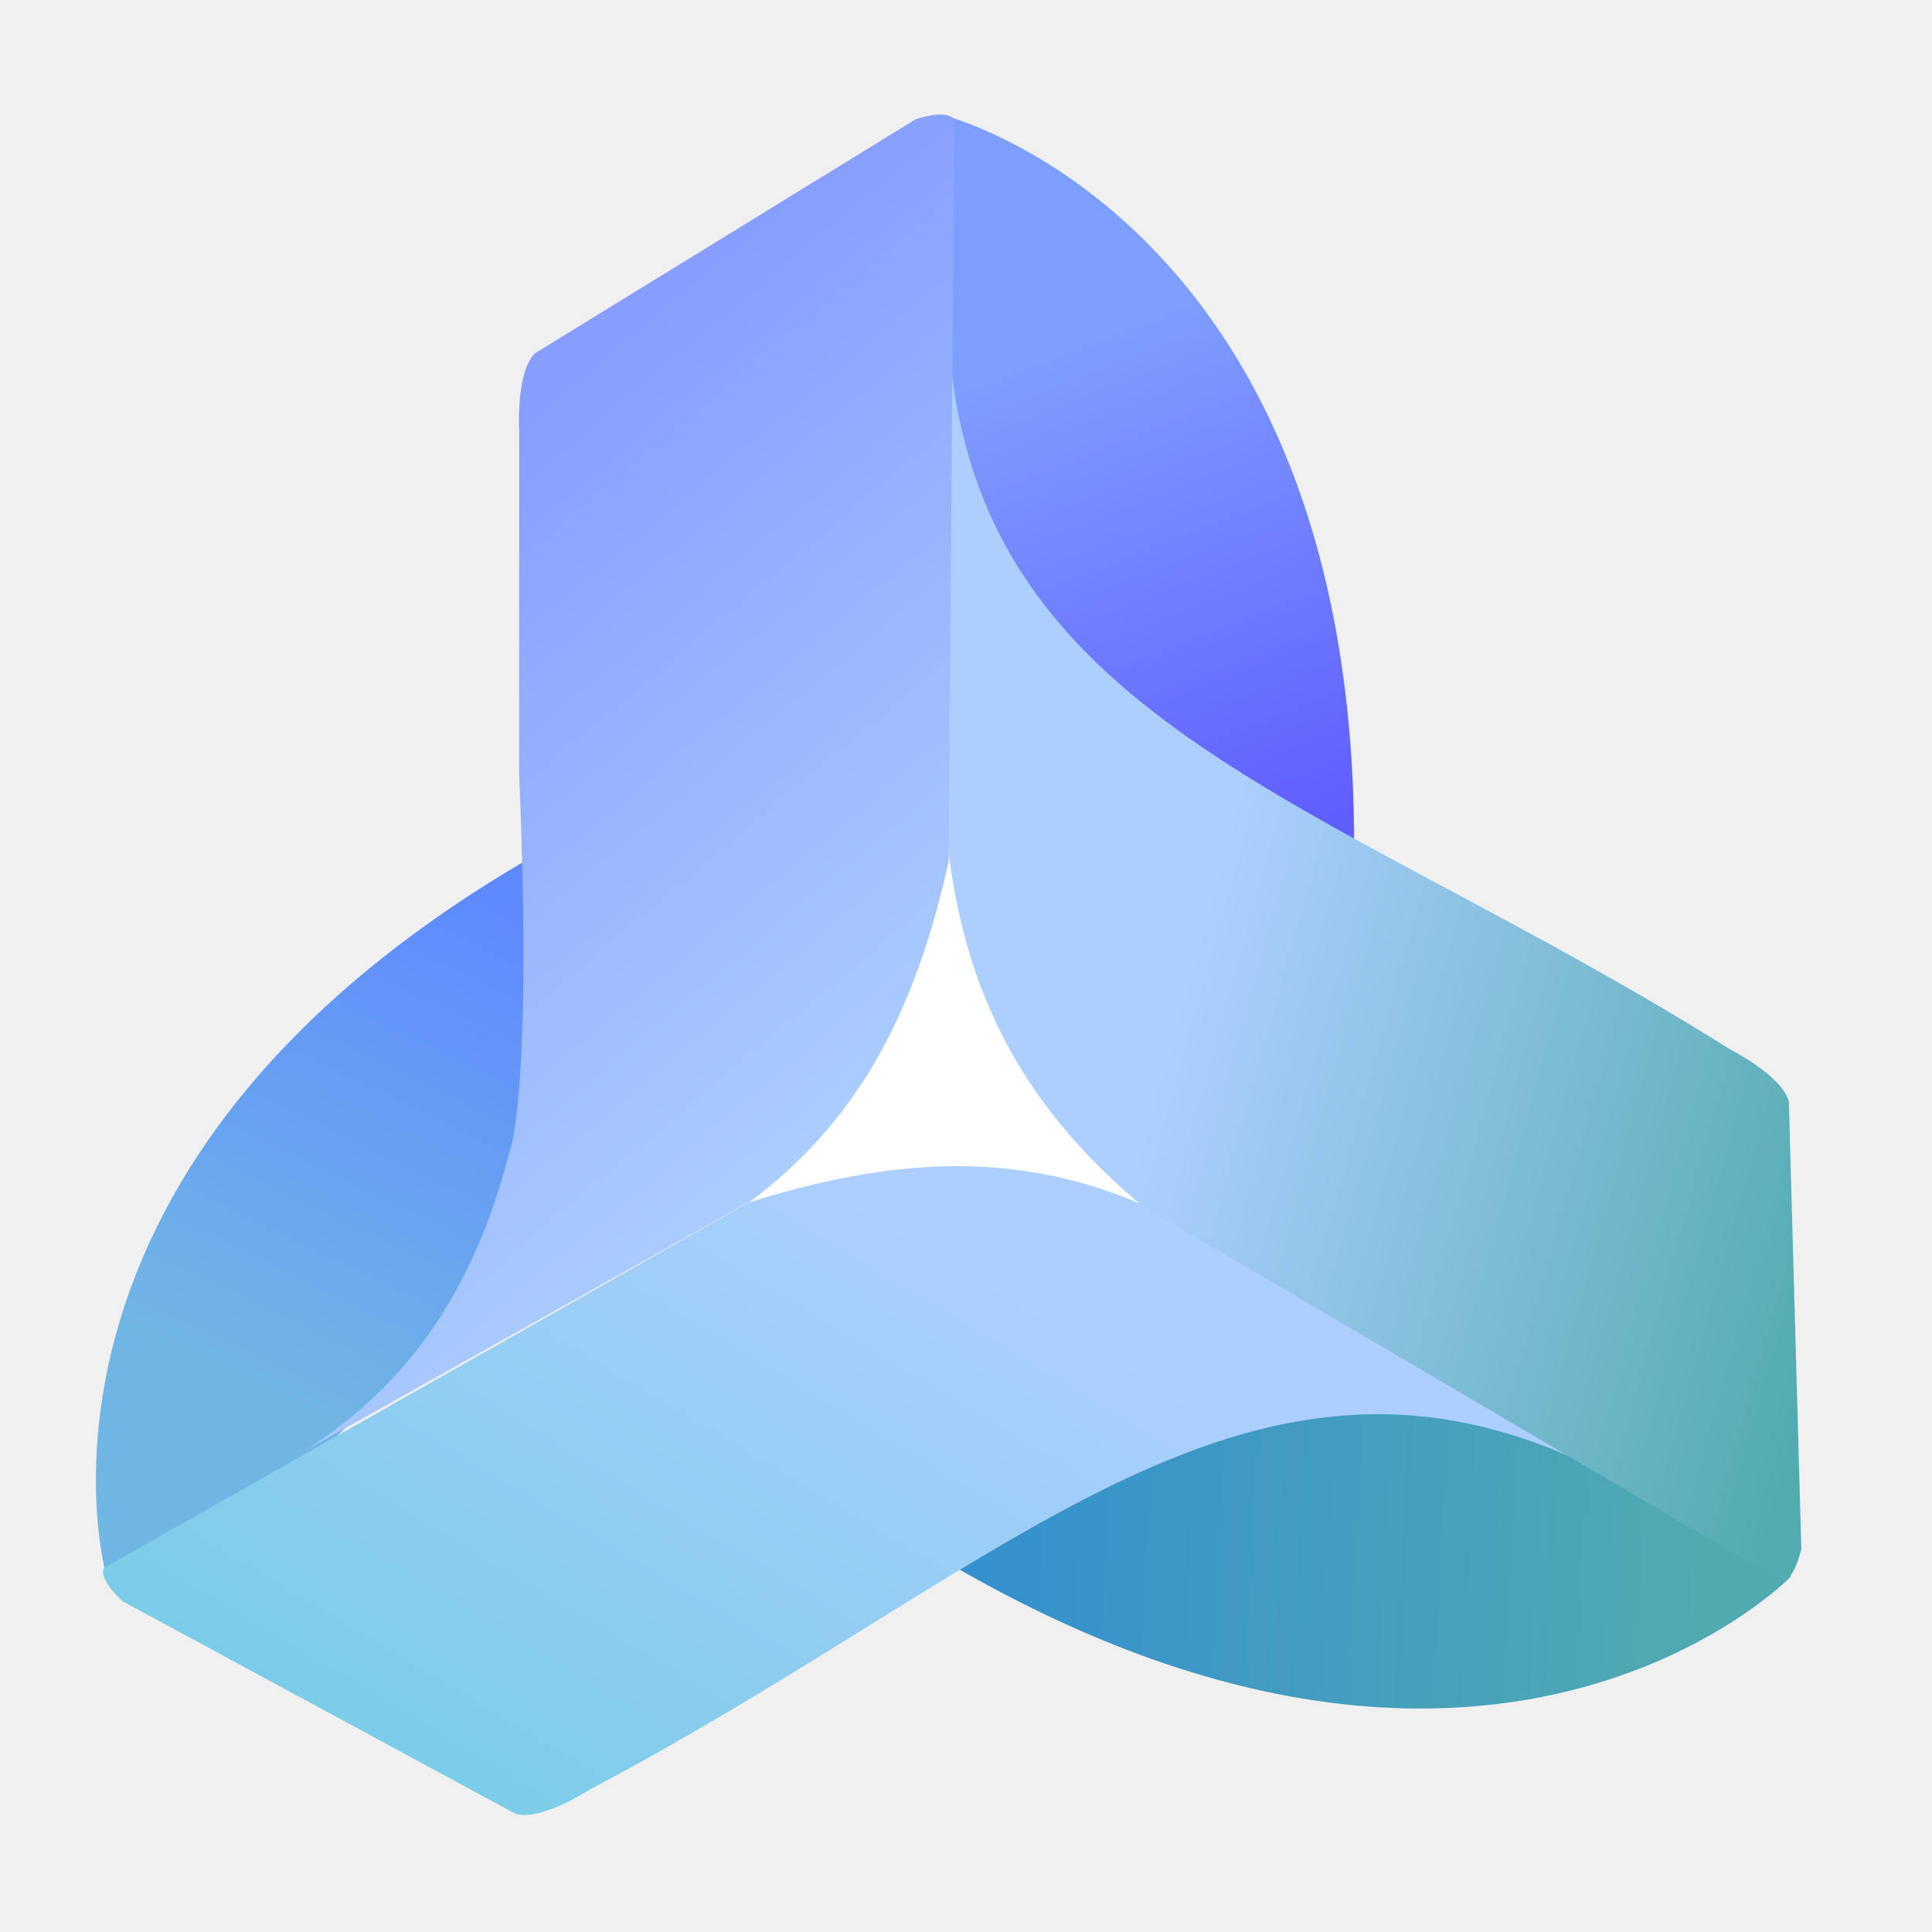
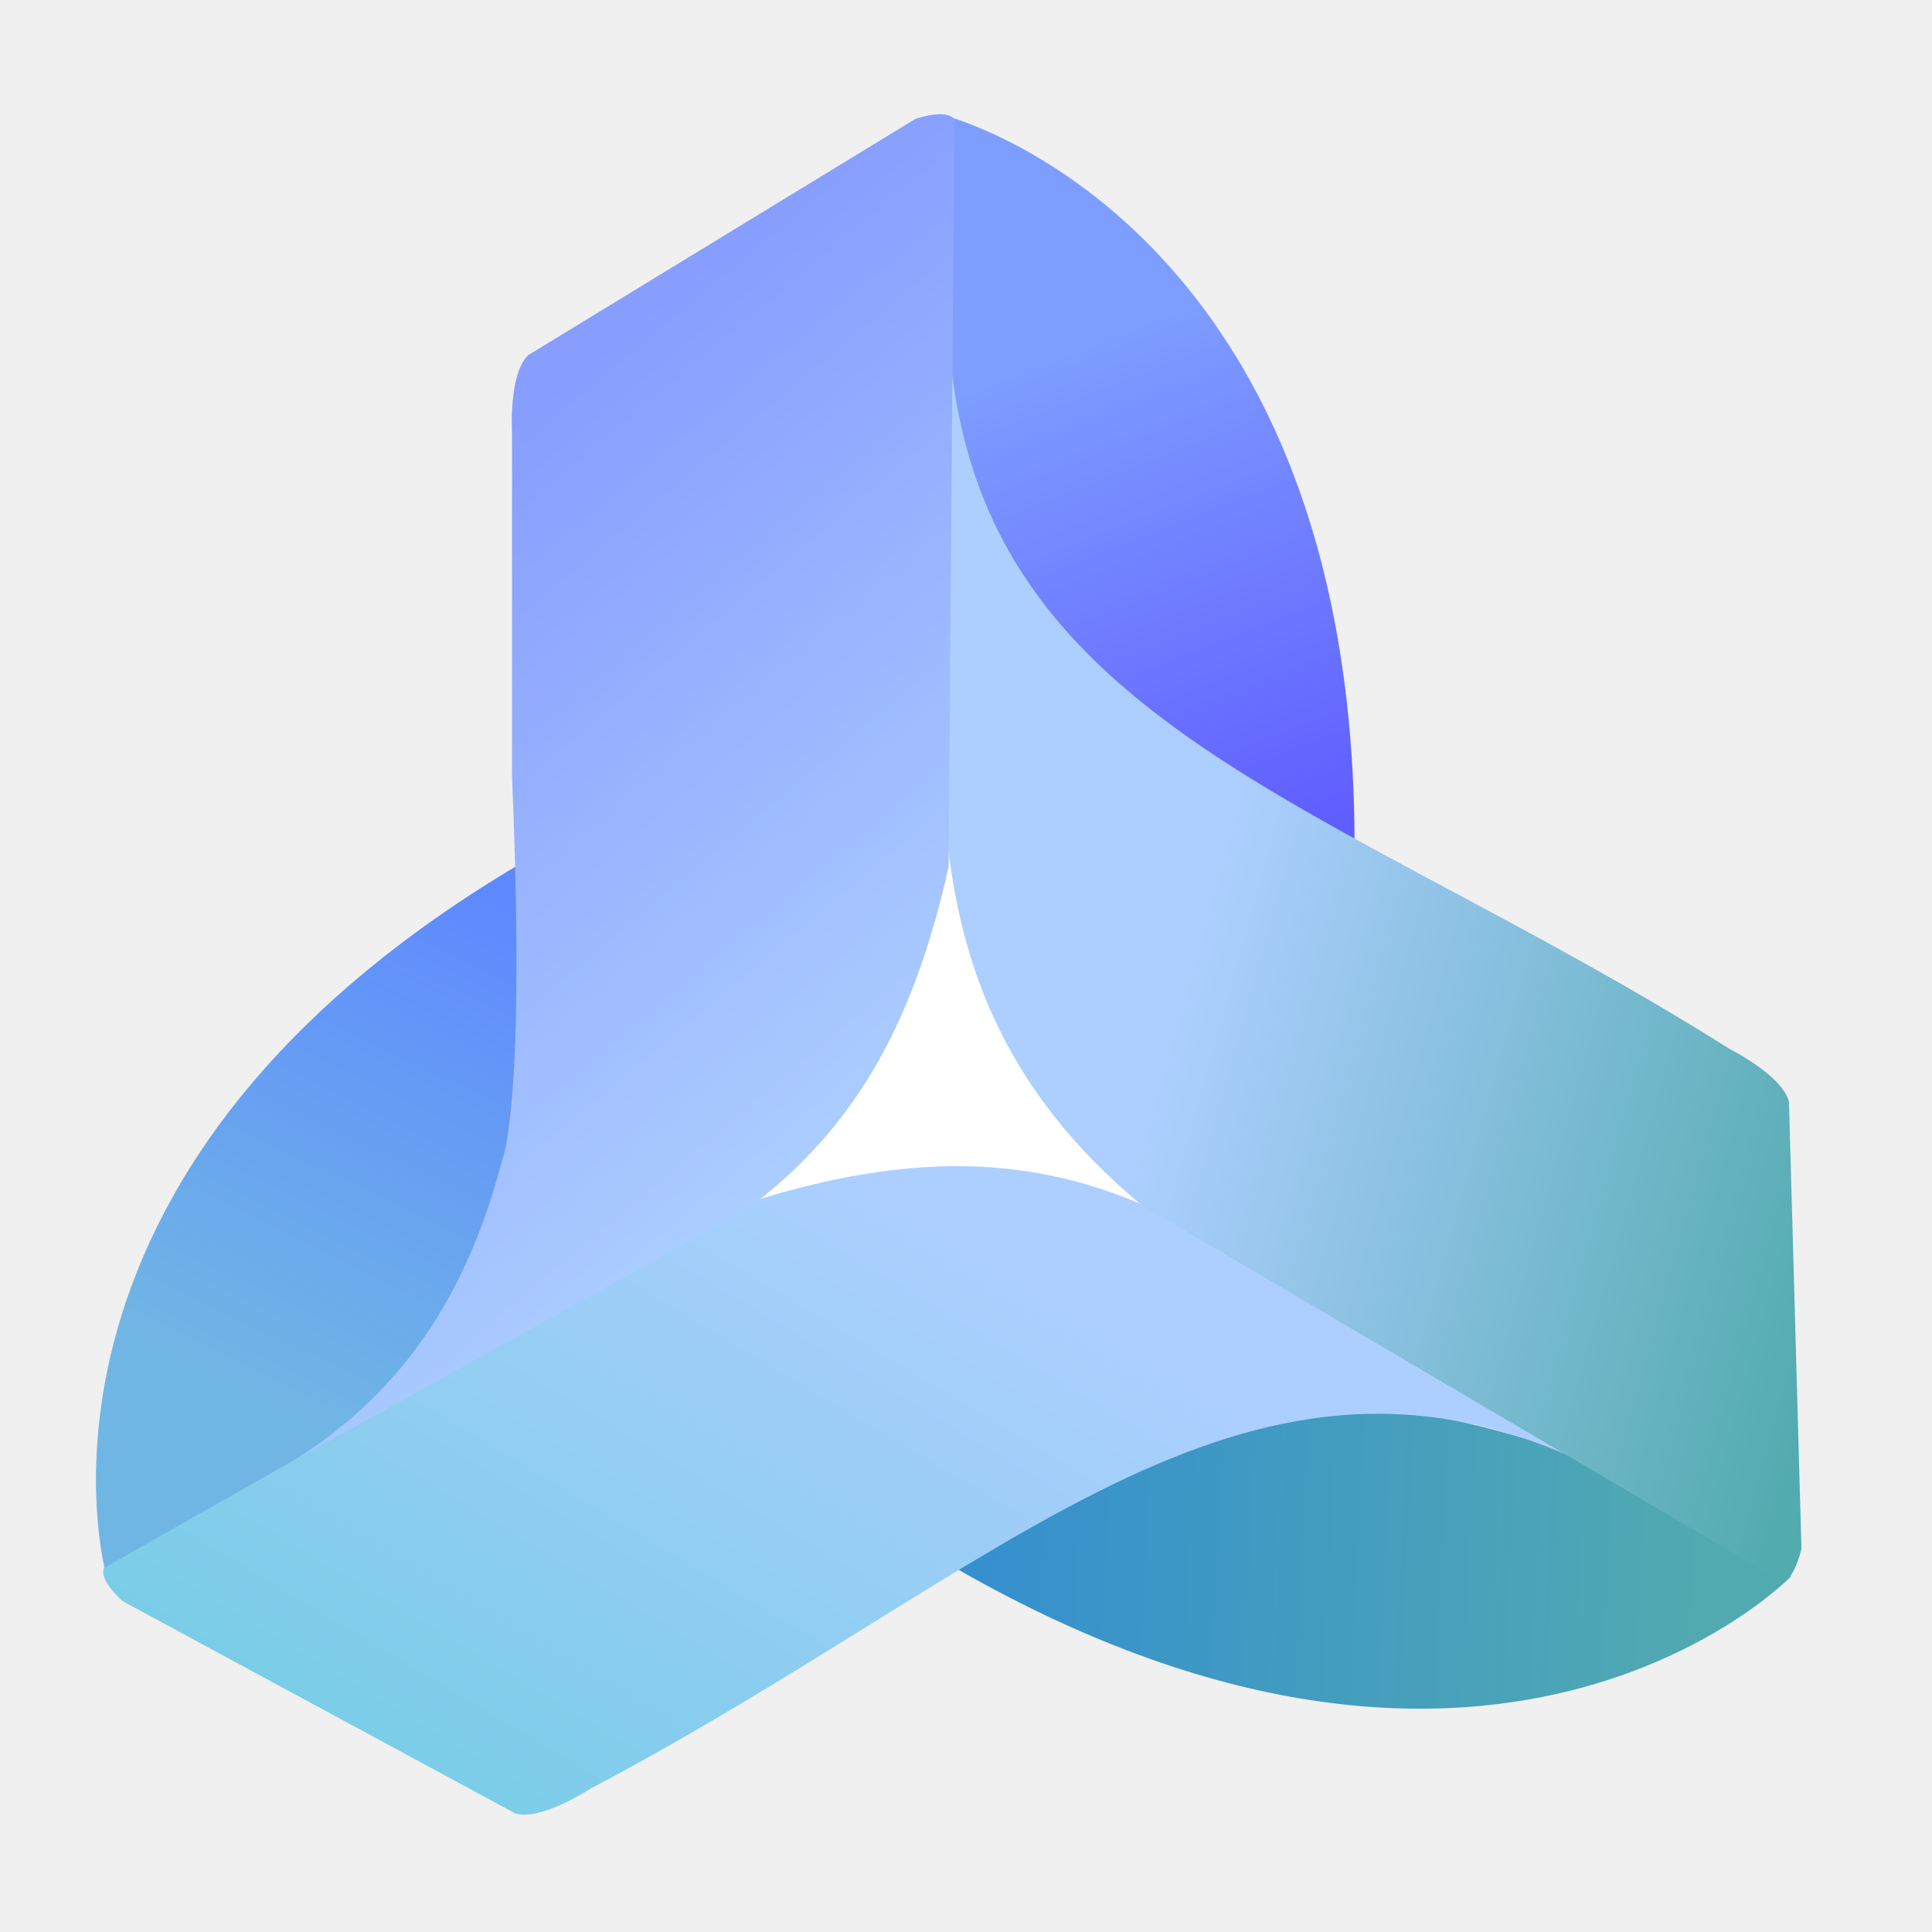
- <svg xmlns="http://www.w3.org/2000/svg" viewBox="0 0 512 512">
-   <path fill="#fff" d="M251.58 217.06l-61.55 106.22h118.9z" />
-   <linearGradient id="A" x1="86.323" x2="86.323" y1="167.623" y2="167.623" gradientUnits="userSpaceOnUse">
-     <stop stop-color="#879efe" offset="0" />
-     <stop stop-color="#879efe" offset=".364" />
-     <stop stop-color="#adcfff" offset=".866" />
-     <stop stop-color="#adcfff" offset="1" />
+ <svg xmlns="http://www.w3.org/2000/svg" version="1.1" id="Calque_1" x="0px" y="0px" viewBox="0 0 512 512" style="enable-background:new 0 0 512 512;" xml:space="preserve">
+   <style type="text/css">
+ 	.st0{fill:#FFFFFF;}
+ 	.st1{fill:url(#SVGID_1_);}
+ 	.st2{fill:url(#SVGID_2_);}
+ 	.st3{fill:url(#SVGID_3_);}
+ 	.st4{fill:url(#SVGID_4_);}
+ 	.st5{fill:url(#SVGID_5_);}
+ 	.st6{fill:url(#SVGID_6_);}
+ 	.st7{fill:url(#SVGID_7_);}
+ </style>
+   <path class="st0" d="M251.6,217.1L190,323.3h118.9L251.6,217.1z" />
+   <linearGradient id="SVGID_1_" gradientUnits="userSpaceOnUse" x1="86.33" y1="344.38" x2="86.33" y2="344.38" gradientTransform="matrix(1 0 0 -1 0 512)">
+     <stop offset="0" style="stop-color:#879EFE" />
+     <stop offset="0.364" style="stop-color:#879EFE" />
+     <stop offset="0.866" style="stop-color:#ADCFFF" />
+     <stop offset="1" style="stop-color:#ADCFFF" />
  </linearGradient>
-   <path d="m86.33 167.62z" fill="url(#A)" />
-   <linearGradient id="B" x1="337.77" x2="248.74" y1="223.03" y2="-6.225" gradientUnits="userSpaceOnUse">
-     <stop stop-color="#605eff" offset="0" />
-     <stop stop-color="#7e9eff" offset=".581" />
+   <path class="st1" d="M86.3,167.6" />
+   <linearGradient id="SVGID_2_" gradientUnits="userSpaceOnUse" x1="337.771" y1="288.971" x2="248.741" y2="518.226" gradientTransform="matrix(1 0 0 -1 0 512)">
+     <stop offset="0" style="stop-color:#605EFF" />
+     <stop offset="0.581" style="stop-color:#7E9EFF" />
  </linearGradient>
-   <path d="M250.25 30.6l-1.78 51.77s10.87 89.93 56.37 116.94l53.95 31.9C362.06 58.6 250.25 30.6 250.25 30.6z" fill="url(#B)" />
-   <linearGradient id="C" x1="133.12" x2="37.214" y1="232.89" y2="431.4" gradientUnits="userSpaceOnUse">
-     <stop stop-color="#5e89ff" offset=".017" />
-     <stop stop-color="#70b6e4" offset=".682" />
+   <path class="st2" d="M250.3,30.6l-1.8,51.8c0,0,10.9,89.9,56.4,116.9l54,31.9C362.1,58.6,250.3,30.6,250.3,30.6z" />
+   <linearGradient id="SVGID_3_" gradientUnits="userSpaceOnUse" x1="133.119" y1="279.11" x2="37.213" y2="80.6" gradientTransform="matrix(1 0 0 -1 0 512)">
+     <stop offset="1.700000e-02" style="stop-color:#5E89FF" />
+     <stop offset="0.682" style="stop-color:#70B6E4" />
  </linearGradient>
-   <path d="M28.18 417.64L73.9 393.3c7.22-3.15 76.7-66.18 73.1-107.3l.66-62.68C-3.5 306.8 28.18 417.64 28.18 417.64z" fill="url(#C)" />
-   <linearGradient id="D" x1="245.21" x2="452.07" y1="406.1" y2="416.78" gradientUnits="userSpaceOnUse">
-     <stop stop-color="#338ed0" offset="0" />
-     <stop stop-color="#51aab0" offset="1" />
+   <path class="st3" d="M28.2,417.6l45.7-24.3c7.2-3.1,76.7-66.2,73.1-107.3l0.7-62.7C-3.5,306.8,28.2,417.6,28.2,417.6z" />
+   <linearGradient id="SVGID_4_" gradientUnits="userSpaceOnUse" x1="245.21" y1="105.899" x2="452.07" y2="95.219" gradientTransform="matrix(1 0 0 -1 0 512)">
+     <stop offset="0" style="stop-color:#338ED0" />
+     <stop offset="1" style="stop-color:#51AAB0" />
  </linearGradient>
-   <path d="m474.65 417.77-43.95-27.43s-83.32-35.55-129.46-9.65l-54.61 30.76c147.88 89.16 228.02 6.32 228.02 6.32z" fill="url(#D)" />
-   <linearGradient id="E" x1="144.39" x2="270.93" y1="533.26" y2="321.54" gradientUnits="userSpaceOnUse">
-     <stop stop-color="#71cce3" offset="0" />
-     <stop stop-color="#adcfff" offset=".951" />
+   <path class="st4" d="M474.6,417.8l-44-27.4c0,0-83.3-35.5-129.5-9.6l-54.6,30.8C394.5,500.6,474.6,417.8,474.6,417.8L474.6,417.8z" />
+   <linearGradient id="SVGID_5_" gradientUnits="userSpaceOnUse" x1="144.381" y1="-21.255" x2="270.921" y2="190.465" gradientTransform="matrix(1 0 0 -1 0 512)">
+     <stop offset="0" style="stop-color:#71CCE3" />
+     <stop offset="0.951" style="stop-color:#ADCFFF" />
  </linearGradient>
-   <path d="M330.74 335.12c-44.05-30.94-84.47-31.5-132.36-16.43L27.6 415.5c-1.64 2.94 4.53 8.53 4.88 8.84l.54.3 103.62 56.05c6.9 1.98 19.93-6.6 19.93-6.6 109.57-57.78 172.25-128.3 262.24-86.85l-88.08-52.12z" fill="url(#E)" />
-   <linearGradient id="F" x1="501.24" x2="261.06" y1="295.5" y2="228.54" gradientUnits="userSpaceOnUse">
-     <stop stop-color="#52abaf" offset="0" />
-     <stop stop-color="#adcfff" offset=".766" />
+   <path class="st5" d="M330.7,335.1c-44-30.9-84.5-31.5-132.4-16.4L27.6,415.5c-1.6,2.9,4.5,8.5,4.9,8.8l0.5,0.3l103.6,56  c6.9,2,19.9-6.6,19.9-6.6c109.6-57.8,172.3-128.3,262.2-86.9L330.7,335.1L330.7,335.1z" />
+   <linearGradient id="SVGID_6_" gradientUnits="userSpaceOnUse" x1="501.242" y1="216.507" x2="261.062" y2="283.467" gradientTransform="matrix(1 0 0 -1 0 512)">
+     <stop offset="0" style="stop-color:#52ABAF" />
+     <stop offset="0.766" style="stop-color:#ADCFFF" />
  </linearGradient>
-   <path d="M302.66 319.52l169.45 99.56c3.1.35 5.3-8.43 5.26-8.7l-3.3-118.4c-1.74-6.97-15.7-13.96-15.7-13.96-105-66.06-197.52-85.07-206.65-183.8 3.45 86.3-24 163.05 50.94 225.3z" fill="url(#F)" />
-   <linearGradient id="G" x1="102.624" x2="240.822" y1="131.109" y2="295.875" gradientUnits="userSpaceOnUse">
-     <stop stop-color="#879efe" offset=".034" />
-     <stop stop-color="#adcfff" offset="1" />
+   <path class="st6" d="M302.7,319.5l169.4,99.6c3.1,0.4,5.3-8.4,5.3-8.7L474.1,292c-1.7-7-15.7-14-15.7-14  c-105-66.1-197.5-85.1-206.6-183.8C255.2,180.5,227.7,257.3,302.7,319.5z" />
+   <linearGradient id="SVGID_7_" gradientUnits="userSpaceOnUse" x1="100.633" y1="380.279" x2="240.084" y2="214.018" gradientTransform="matrix(1 0 0 -1 0 512)">
+     <stop offset="3.400000e-02" style="stop-color:#879EFE" />
+     <stop offset="1" style="stop-color:#ADCFFF" />
  </linearGradient>
-   <path d="M198.23 318.7l.15.04c30.75-22.82 44.62-52.96 53.02-90.45l1.5-196.53c-1.74-3.03-10.16-.2-10.16-.2L141.82 93.6c-5.17 5-4.23 20.6-4.23 20.6l-.02 90.8C141.2 291.65 135 305.3 135 305.3c-10.44 41.04-30.52 63.86-53.76 78.86.44-.1 116.5-65.23 117-65.47z" fill="url(#G)" />
+   <path class="st7" d="M197.3,320.8l0.2,0c31.3-23,45.4-53.3,53.9-91.1l1.5-198c-1.8-3.1-10.3-0.2-10.3-0.2L140,94.1  c-5.3,5-4.3,20.7-4.3,20.7l0,91.5c3.7,87.3-2.6,101-2.6,101c-10.6,41.3-31,64.3-54.7,79.4C78.8,386.6,196.8,321,197.3,320.8  L197.3,320.8z" />
</svg>
